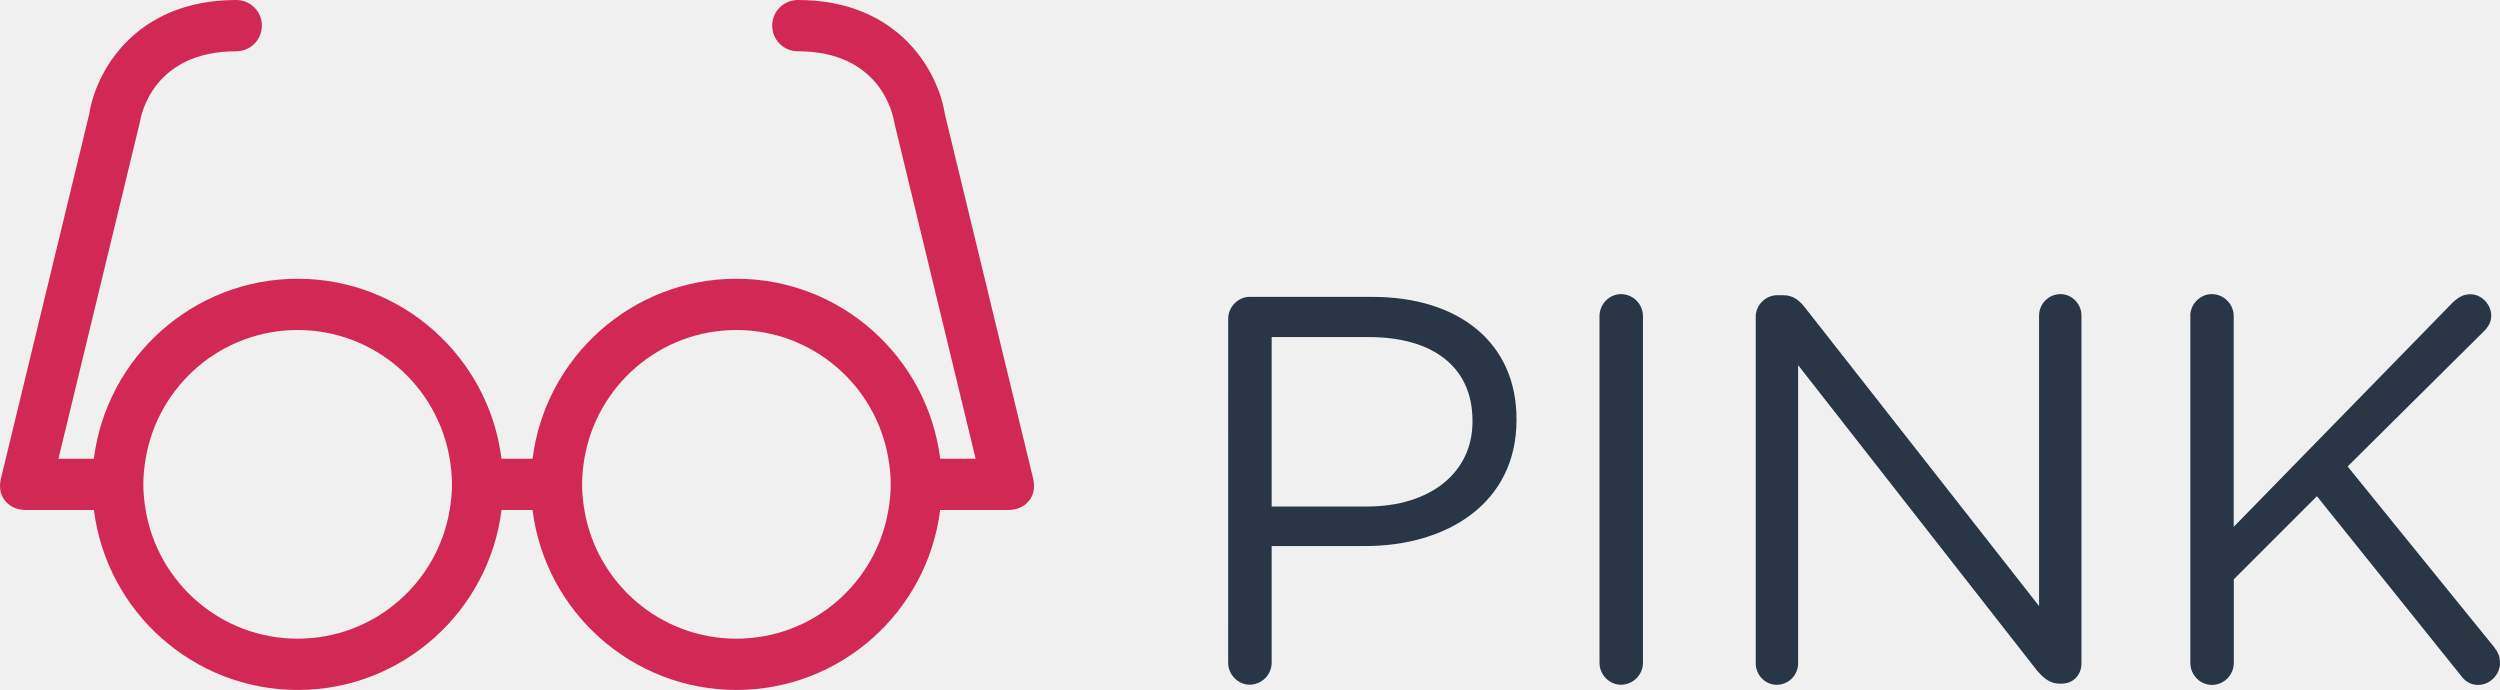
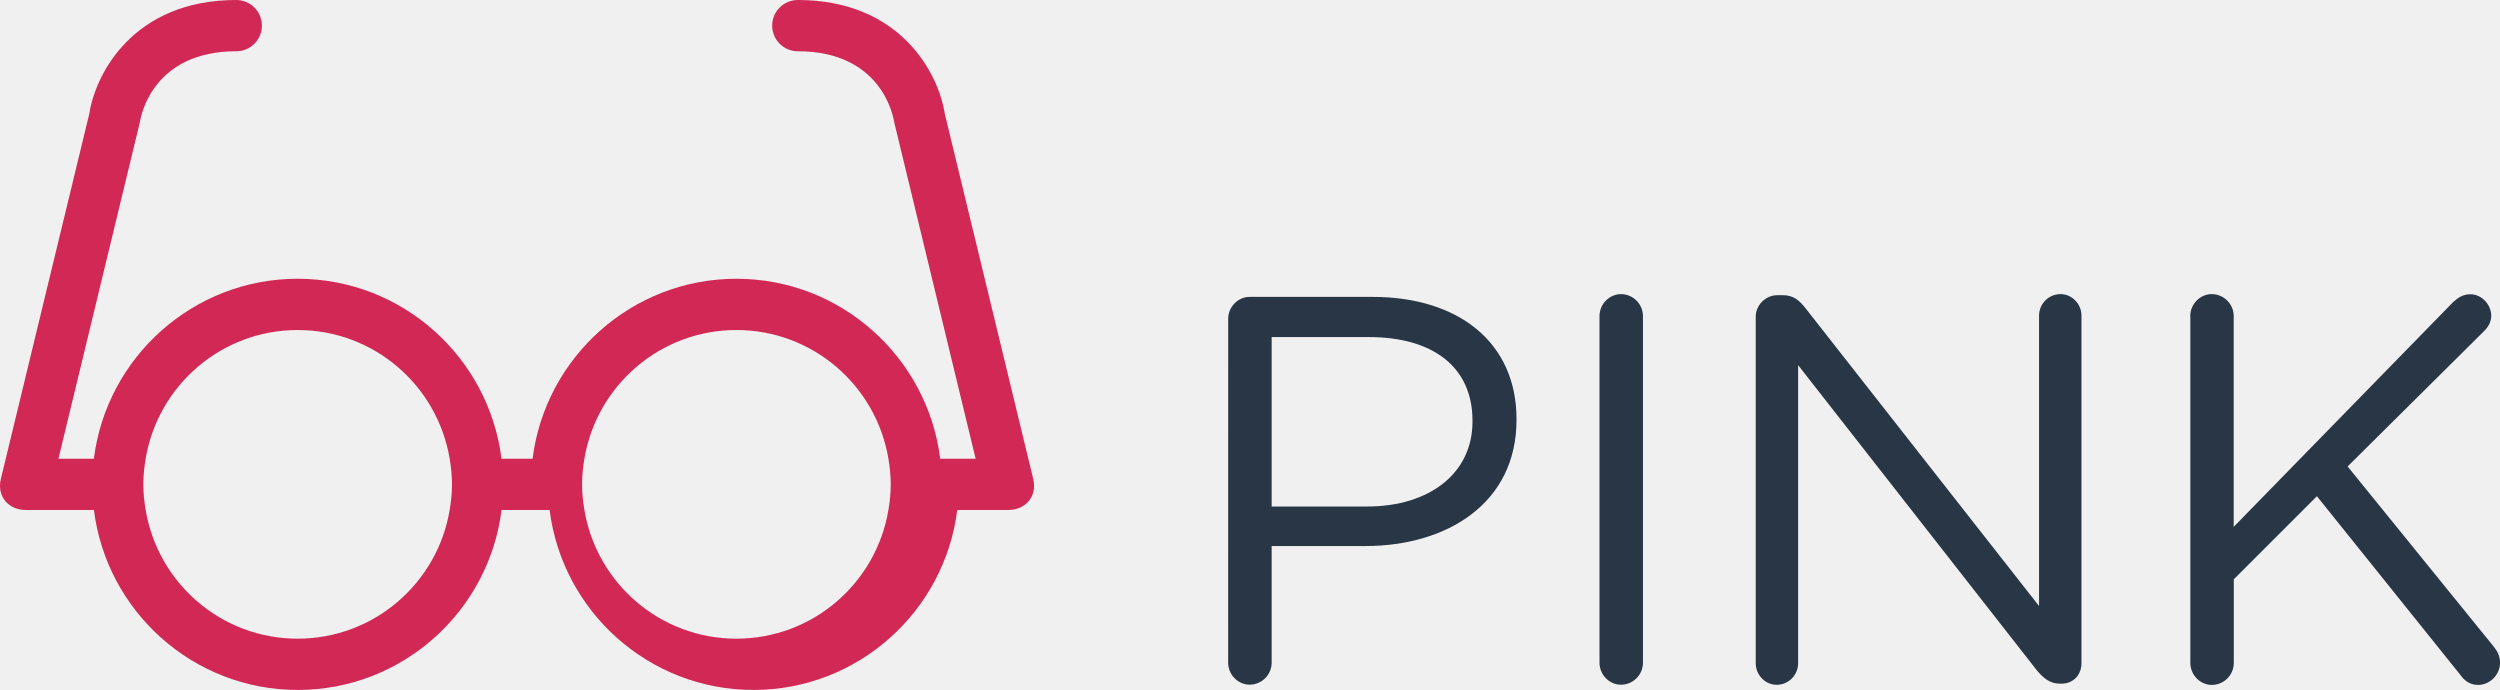
<svg xmlns="http://www.w3.org/2000/svg" version="1.1" id="Layer_1" x="0px" y="0px" width="146.3px" height="40.375px" viewBox="0 0 146.3 40.375" enable-background="new 0 0 146.3 40.375" xml:space="preserve">
  <g>
    <path fill="#283645" d="M71.874,18.661c0-0.708,0.58-1.288,1.256-1.288h7.18c5.087,0,8.436,2.704,8.436,7.146v0.063 c0,4.86-4.057,7.373-8.854,7.373h-5.475v6.825c0,0.708-0.58,1.287-1.289,1.287c-0.676,0-1.256-0.58-1.256-1.287L71.874,18.661 L71.874,18.661z M79.988,29.641c3.734,0,6.182-1.996,6.182-4.959v-0.062c0-3.221-2.414-4.894-6.053-4.894h-5.699v9.917h5.57V29.641 z" />
    <path fill="#283645" d="M93.603,18.5c0-0.708,0.579-1.288,1.255-1.288c0.709,0,1.288,0.58,1.288,1.288v20.283 c0,0.708-0.579,1.287-1.288,1.287c-0.676,0-1.255-0.579-1.255-1.287V18.5z" />
-     <path fill="#283645" d="M102.744,18.532c0-0.676,0.58-1.256,1.256-1.256h0.354c0.58,0,0.935,0.29,1.288,0.74l13.684,17.45V18.468 c0-0.676,0.547-1.256,1.256-1.256c0.676,0,1.225,0.58,1.225,1.256v20.349c0,0.677-0.48,1.19-1.158,1.19h-0.129 c-0.548,0-0.936-0.321-1.318-0.772l-13.976-17.867v17.449c0,0.677-0.547,1.257-1.257,1.257c-0.676,0-1.223-0.58-1.223-1.257V18.532 H102.744z" />
-     <path fill="#283645" d="M128.173,18.5c0-0.708,0.58-1.288,1.257-1.288c0.708,0,1.286,0.58,1.286,1.288v12.331l12.848-13.16 c0.29-0.257,0.579-0.451,0.998-0.451c0.676,0,1.225,0.612,1.225,1.256c0,0.354-0.162,0.644-0.42,0.901l-7.984,7.92l8.564,10.561 c0.225,0.291,0.354,0.547,0.354,0.936c0,0.676-0.577,1.288-1.285,1.288c-0.482,0-0.807-0.259-1.03-0.58l-8.401-10.464l-4.863,4.861 v4.895c0,0.708-0.578,1.288-1.286,1.288c-0.677,0-1.257-0.58-1.257-1.288V18.5H128.173z" />
+     <path fill="#283645" d="M102.744,18.532c0-0.676,0.58-1.256,1.256-1.256h0.354c0.58,0,0.935,0.29,1.288,0.74l13.684,17.45V18.468 c0-0.676,0.547-1.256,1.256-1.256c0.676,0,1.225,0.58,1.225,1.256v20.349c0,0.677-0.48,1.19-1.158,1.19h-0.129 c-0.548,0-0.936-0.321-1.318-0.772l-13.976-17.867v17.449c0,0.677-0.547,1.257-1.257,1.257c-0.676,0-1.223-0.58-1.223-1.257V18.532 h202.744z" />
+     <path fill="#283645" d="M128.173,18.5c0-0.708,0.58-1.288,1.257-1.288c0.708,0,1.286,0.58,1.286,1.288v12.331l12.848-13.16 c0.29-0.257,0.579-0.451,0.998-0.451c0.676,0,1.225,0.612,1.225,1.256c0,0.354-0.162,0.644-0.42,0.901l-7.984,7.92l8.564,10.561 c0.225,0.291,0.354,0.547,0.354,0.936c0,0.676-0.577,1.288-1.285,1.288c-0.482,0-0.807-0.259-1.03-0.58l-8.401-10.464l-4.863,4.861 v4.895c0,0.708-0.578,1.288-1.286,1.288c-0.677,0-1.257-0.58-1.257-1.288V18.5h228.173z" />
  </g>
  <path fill="#FFFFFF" d="M60.498,28.266" />
-   <path fill="#D22856" d="M60.462,28.016c-0.002-0.009-5.175-21.365-5.175-21.365C54.926,4.303,52.694,0,46.688,0 c-0.829,0-1.5,0.671-1.5,1.5s0.671,1.5,1.5,1.5c4.856,0,5.575,3.729,5.639,4.143l4.767,19.701h-2.073 c-0.742-5.927-5.802-10.531-11.927-10.531s-11.186,4.604-11.927,10.531h-1.82c-0.741-5.927-5.802-10.531-11.927-10.531 S6.235,20.917,5.493,26.844H3.42L8.187,7.143C8.25,6.729,8.97,3,13.826,3c0.829,0,1.5-0.671,1.5-1.5S14.655,0,13.826,0 C7.82,0,5.588,4.303,5.227,6.651c0,0-5.173,21.356-5.175,21.365c-0.266,1.109,0.531,1.826,1.426,1.826 c0.012,0,0.023,0.004,0.036,0.004h3.982c0.741,5.926,5.802,10.53,11.927,10.53s11.185-4.604,11.927-10.53h1.814 c0.742,5.926,5.802,10.53,11.927,10.53s11.186-4.604,11.927-10.53H59c0.012,0,0.023-0.004,0.036-0.004 C59.931,29.842,60.728,29.125,60.462,28.016z M26.315,29.844c-0.715,4.272-4.421,7.531-8.896,7.531s-8.18-3.259-8.896-7.531 c-0.082-0.488-0.135-0.988-0.135-1.5s0.053-1.011,0.135-1.5c0.715-4.271,4.421-7.531,8.896-7.531s8.18,3.26,8.896,7.531 c0.082,0.489,0.135,0.988,0.135,1.5S26.397,29.355,26.315,29.844z M51.99,29.844c-0.716,4.272-4.421,7.531-8.896,7.531 c-4.475,0-8.181-3.259-8.896-7.531c-0.082-0.488-0.135-0.988-0.135-1.5s0.053-1.011,0.135-1.5c0.716-4.271,4.421-7.531,8.896-7.531 c4.475,0,8.181,3.26,8.896,7.531c0.082,0.489,0.135,0.988,0.135,1.5S52.072,29.355,51.99,29.844z" />
+   <path fill="#D22856" d="M60.462,28.016c-0.002-0.009-5.175-21.365-5.175-21.365C54.926,4.303,52.694,0,46.688,0 c-0.829,0-1.5,0.671-1.5,1.5s0.671,1.5,1.5,1.5c4.856,0,5.575,3.729,5.639,4.143l4.767,19.701h-2.073 c-0.742-5.927-5.802-10.531-11.927-10.531s-11.186,4.604-11.927,10.531h-1.82c-0.741-5.927-5.802-10.531-11.927-10.531 S6.235,20.917,5.493,26.844H3.42L8.187,7.143C8.25,6.729,8.97,3,13.826,3c0.829,0,1.5-0.671,1.5-1.5S14.655,0,13.826,0 C7.82,0,5.588,4.303,5.227,6.651c0,0-5.173,21.356-5.175,21.365c-0.266,1.109,0.531,1.826,1.426,1.826 c0.012,0,0.023,0.004,0.036,0.004h3.982c0.741,5.926,5.802,10.53,11.927,10.53s11.185-4.604,11.927-10.53h2.814 c0.742,5.926,5.802,10.53,11.927,10.53s11.186-4.604,11.927-10.53H59c0.012,0,0.023-0.004,0.036-0.004 C59.931,29.842,60.728,29.125,60.462,28.016z M26.315,29.844c-0.715,4.272-4.421,7.531-8.896,7.531s-8.18-3.259-8.896-7.531 c-0.082-0.488-0.135-0.988-0.135-1.5s0.053-1.011,0.135-1.5c0.715-4.271,4.421-7.531,8.896-7.531s8.18,3.26,8.896,7.531 c0.082,0.489,0.135,0.988,0.135,1.5S26.397,29.355,26.315,29.844z M51.99,29.844c-0.716,4.272-4.421,7.531-8.896,7.531 c-4.475,0-8.181-3.259-8.896-7.531c-0.082-0.488-0.135-0.988-0.135-1.5s0.053-1.011,0.135-1.5c0.716-4.271,4.421-7.531,8.896-7.531 c4.475,0,8.181,3.26,8.896,7.531c0.082,0.489,0.135,0.988,0.135,1.5S52.072,29.355,51.99,29.844z" />
</svg>
